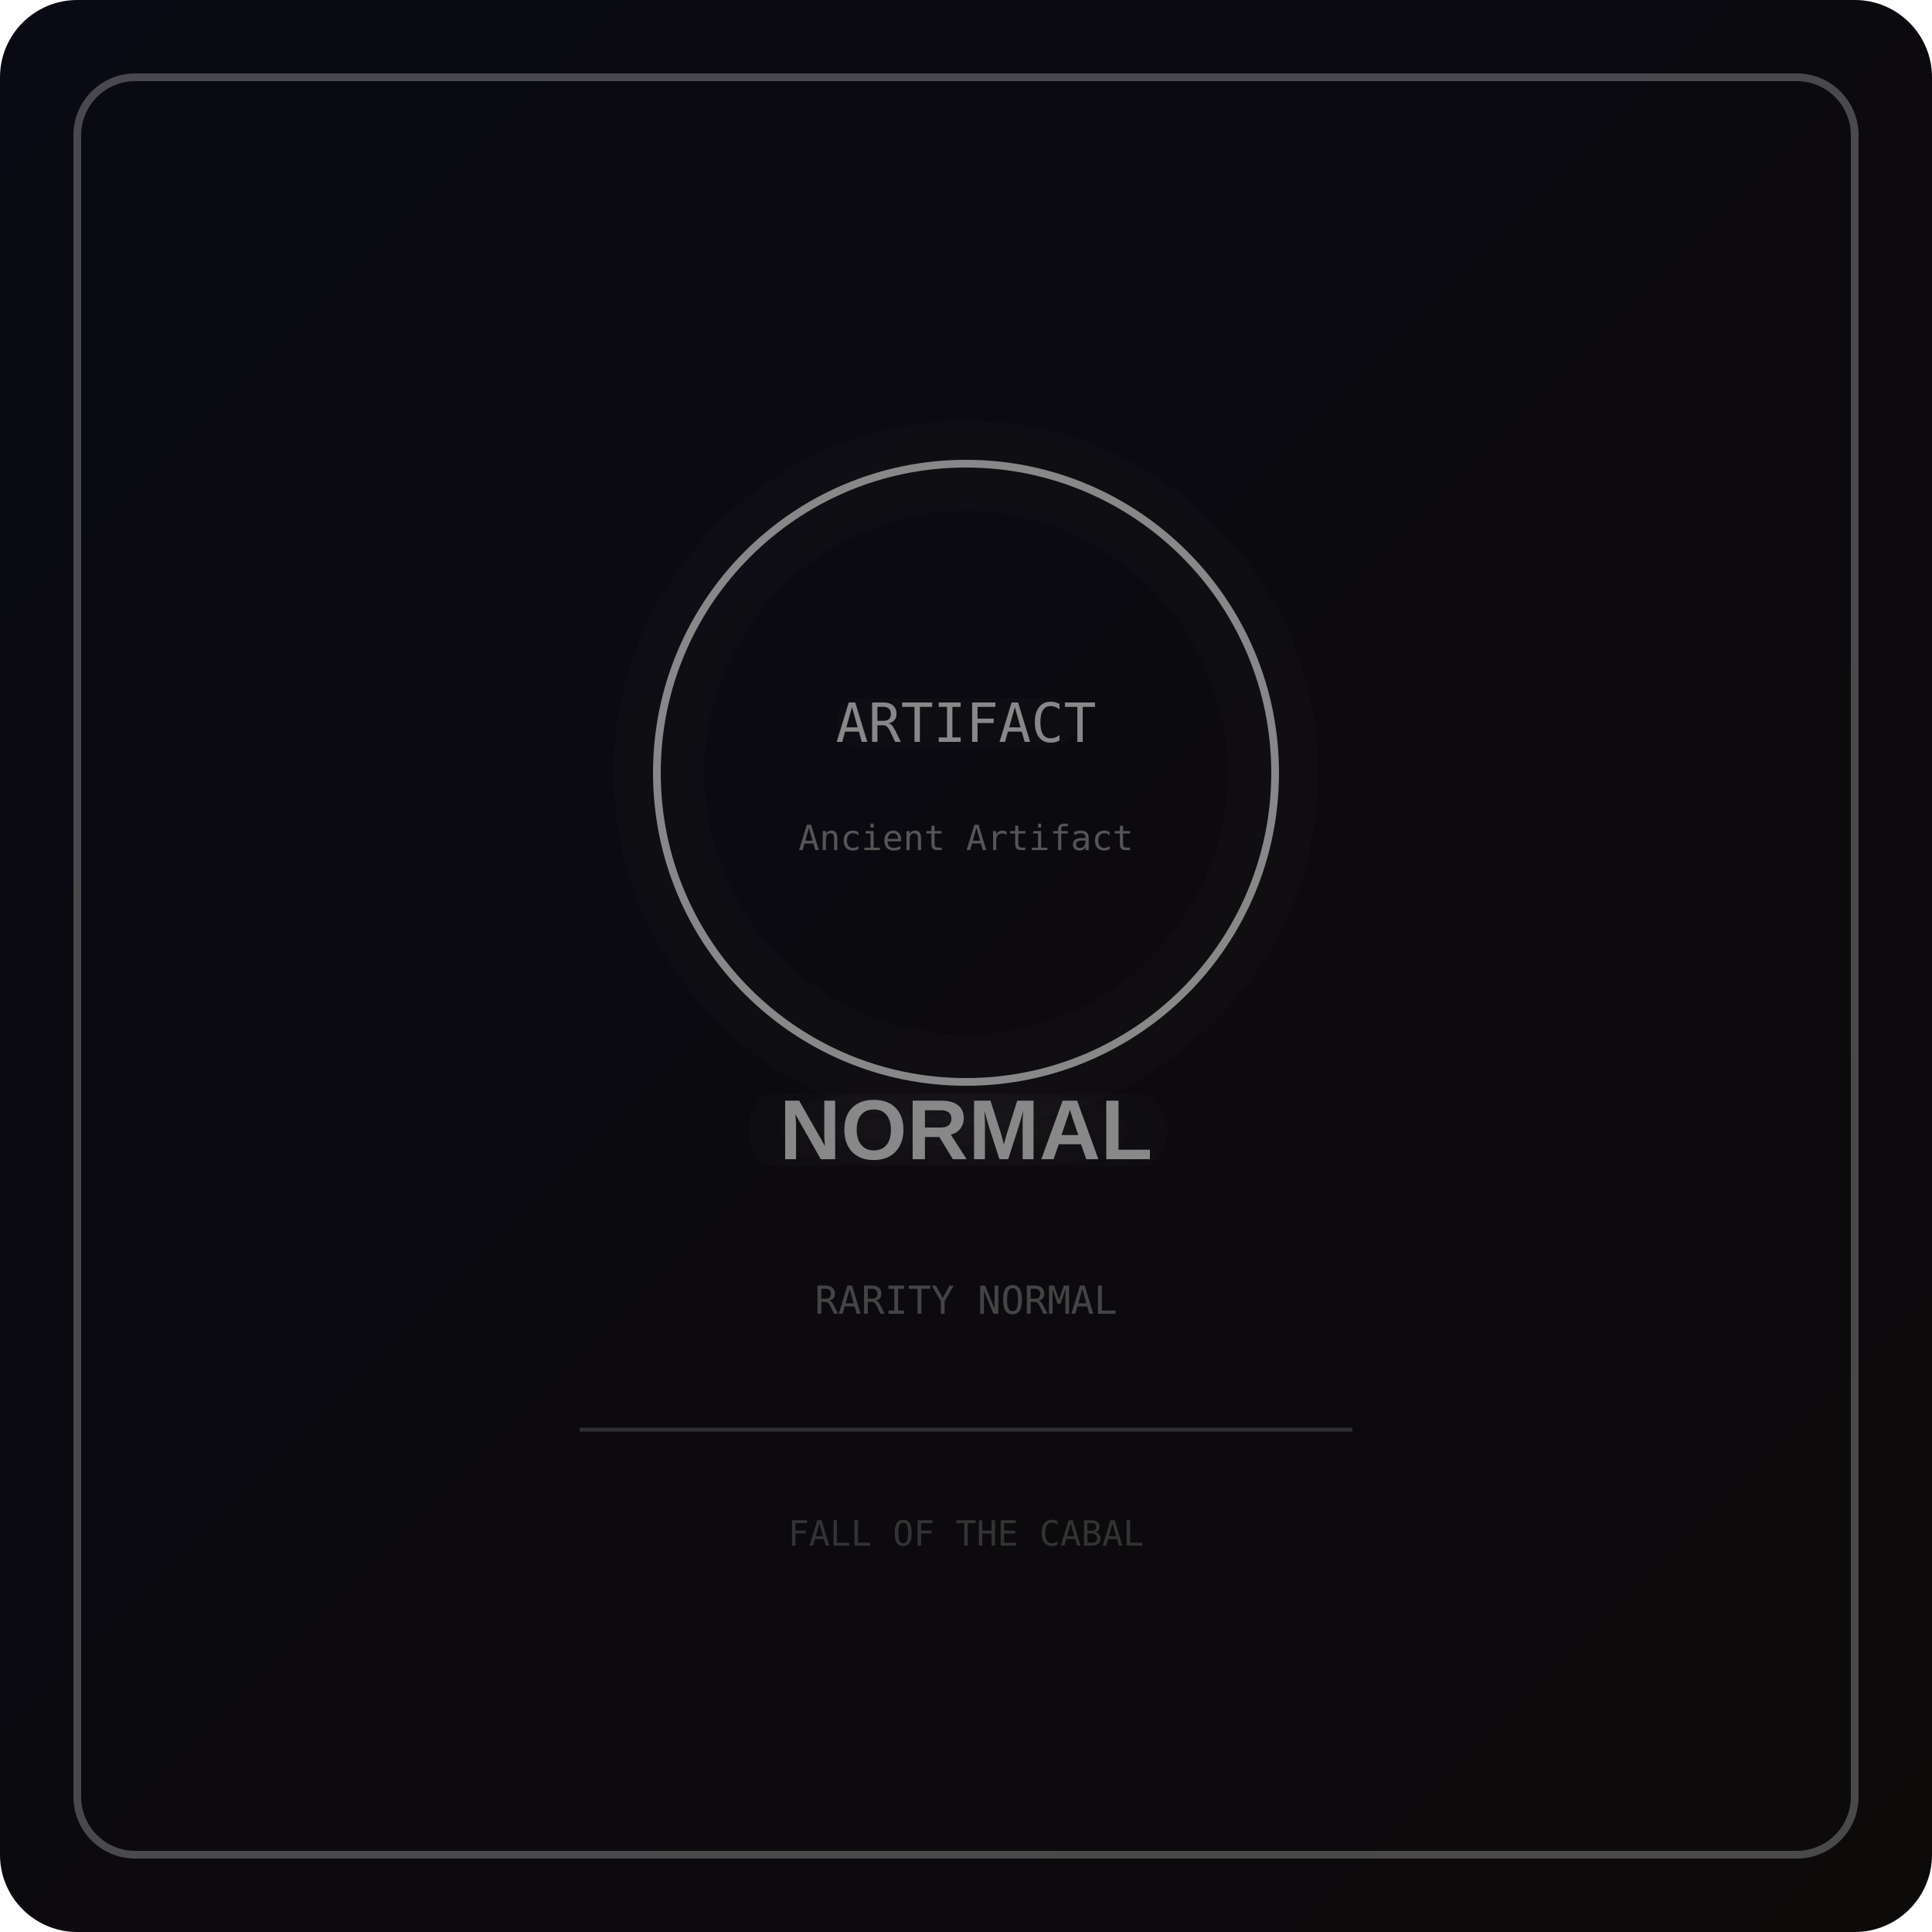
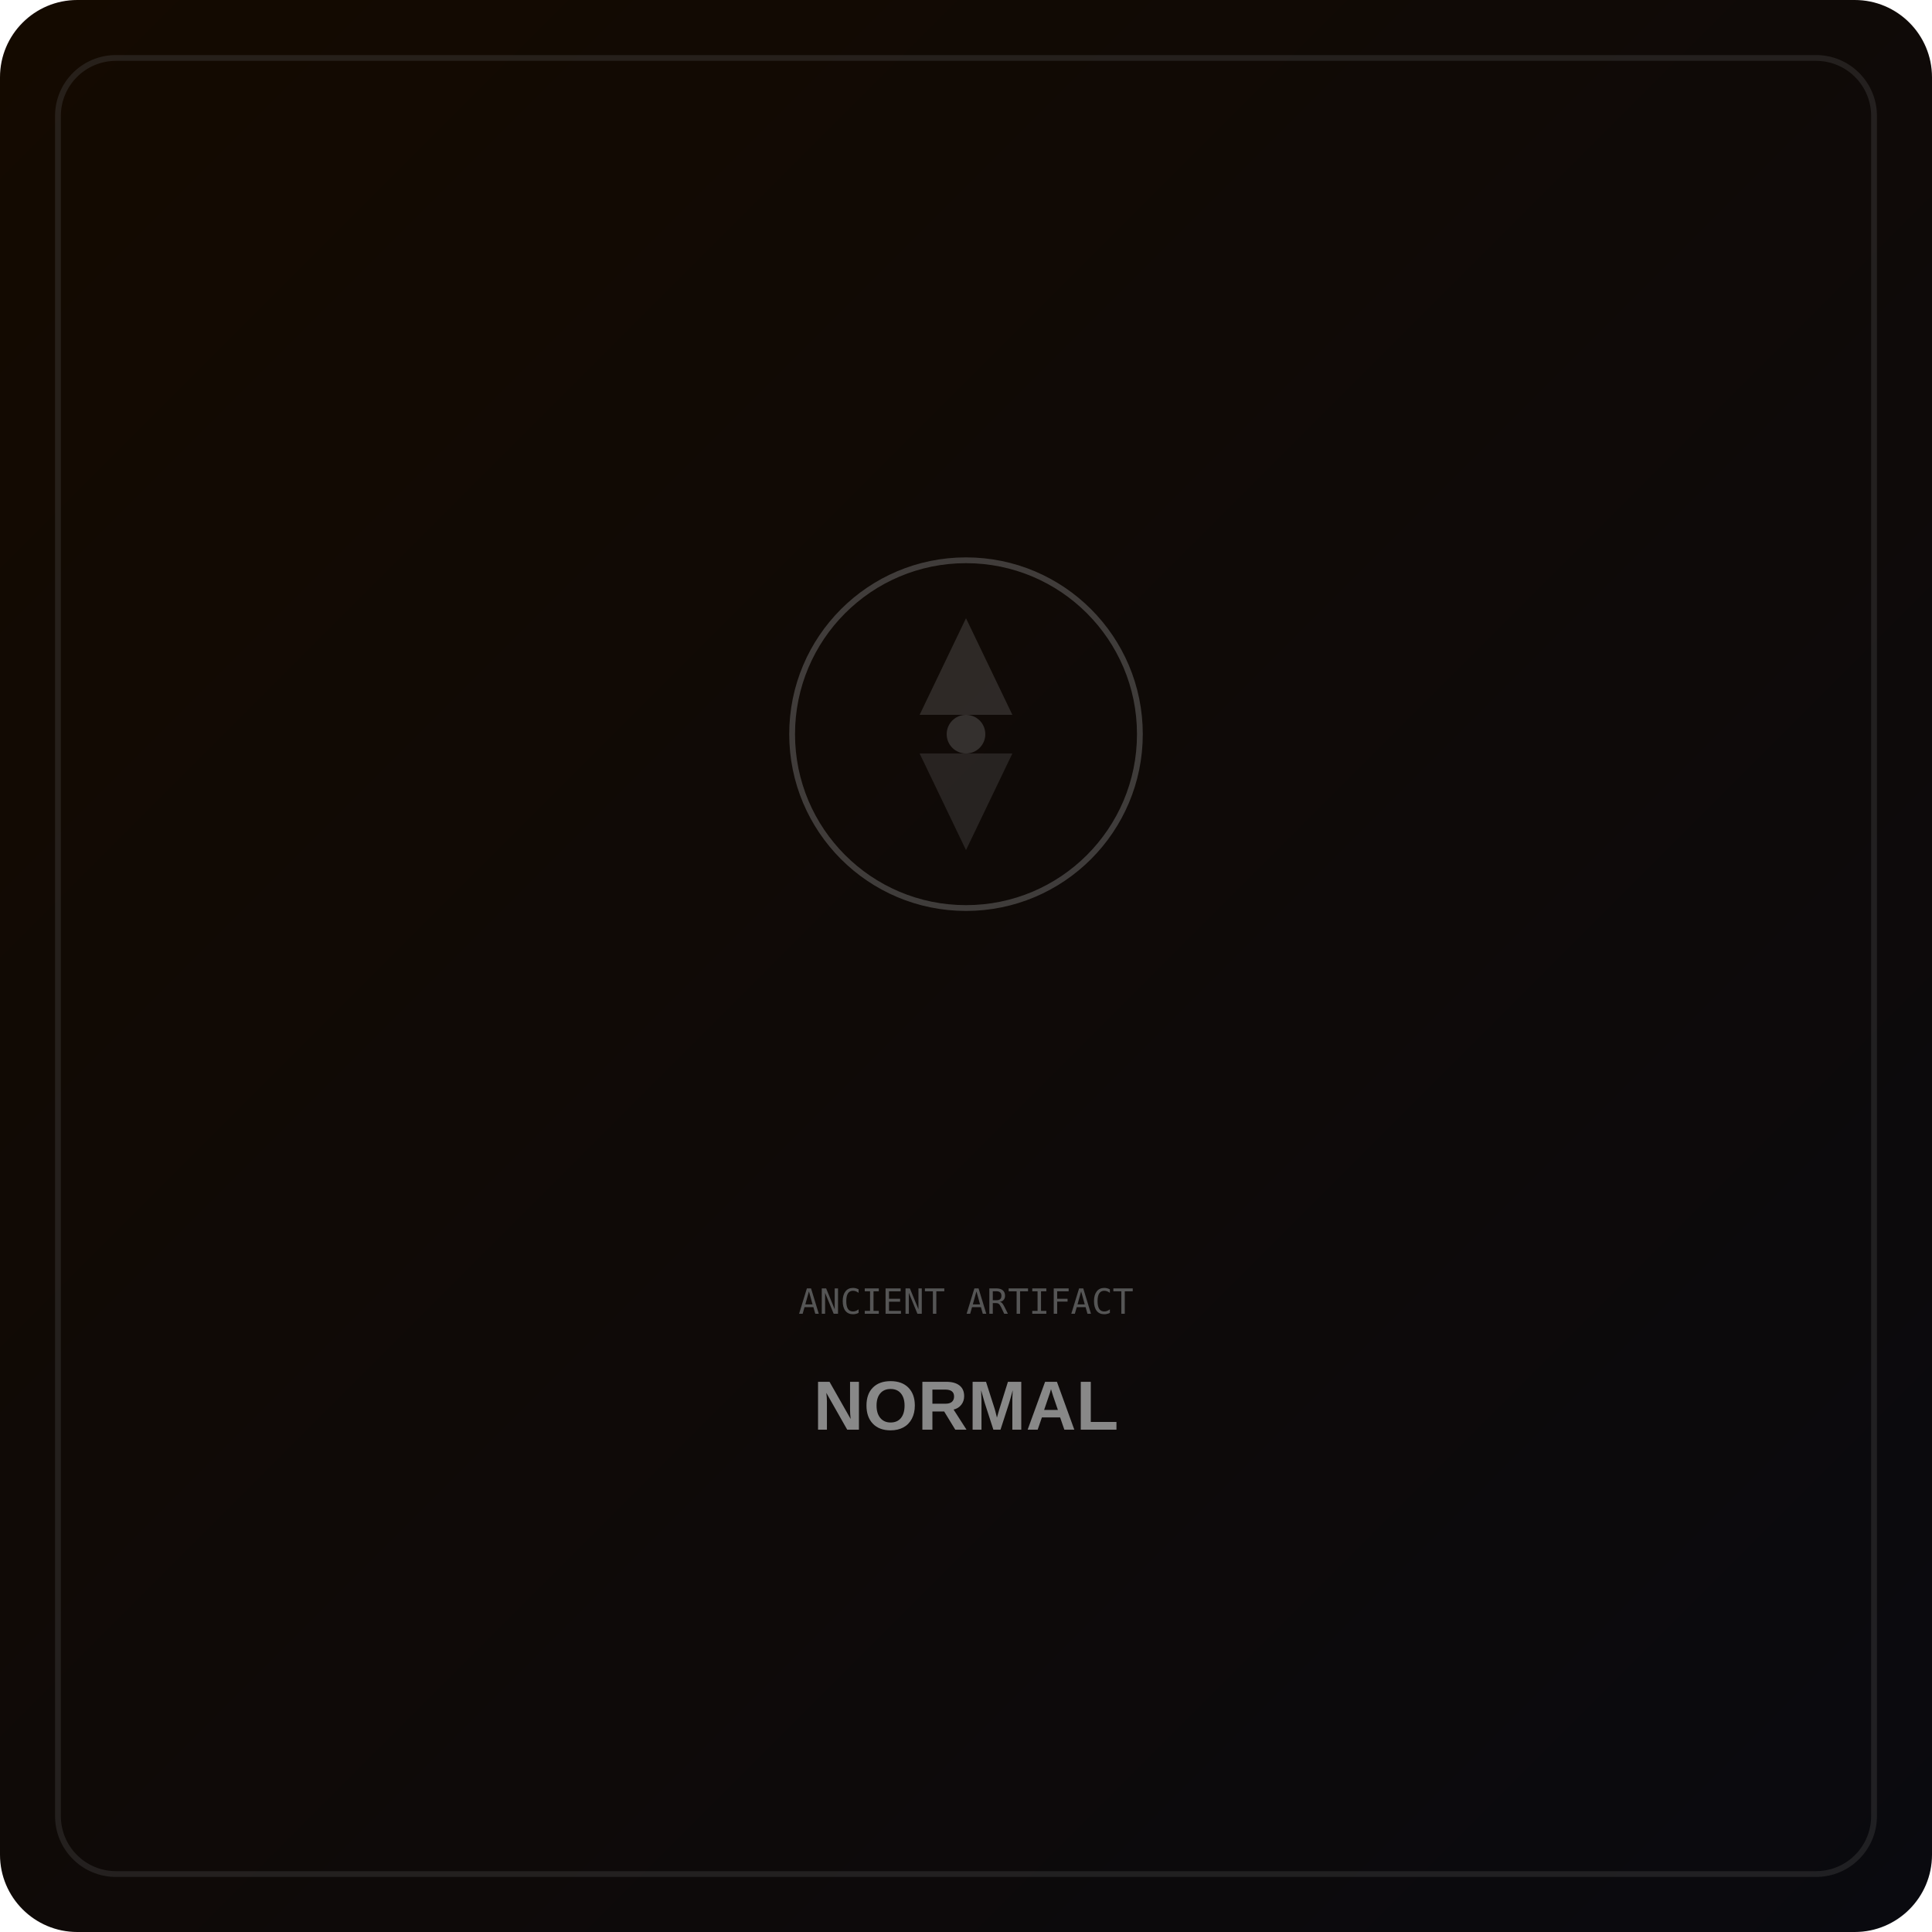
<svg xmlns="http://www.w3.org/2000/svg" viewBox="0 0 500 500" width="500" height="500">
  <defs>
    <linearGradient id="bg" x1="0%" y1="0%" x2="100%" y2="100%">
-       <stop offset="0%" stop-color="#0a0a14" />
-       <stop offset="100%" stop-color="#0d0a0a" />
+       <stop offset="0%" stop-color="#140a00" />
+       <stop offset="100%" stop-color="#0a0a0f" />
    </linearGradient>
    <filter id="g">
-       <feDropShadow dx="0" dy="0" stdDeviation="10" flood-color="#555" flood-opacity="0.5" />
+       <feDropShadow dx="0" dy="0" stdDeviation="10" flood-color="#888888" flood-opacity="0.6" />
    </filter>
  </defs>
  <rect width="500" height="500" fill="url(#bg)" rx="20" />
-   <rect x="20" y="20" width="460" height="460" fill="none" stroke="#888888" stroke-width="2" rx="15" opacity="0.5" />
-   <circle cx="250" cy="200" r="80" fill="none" stroke="#888888" stroke-width="2" filter="url(#g)" />
-   <text x="250" y="192" text-anchor="middle" font-family="monospace" font-size="14" fill="#888888" filter="url(#g)">ARTIFACT</text>
-   <text x="250" y="220" text-anchor="middle" font-family="monospace" font-size="9" fill="#555">Ancient Artifact</text>
-   <text x="250" y="300" text-anchor="middle" font-family="Arial,sans-serif" font-size="22" font-weight="bold" fill="#888888" filter="url(#g)">NORMAL</text>
-   <text x="250" y="340" text-anchor="middle" font-family="monospace" font-size="10" fill="#444">RARITY NORMAL</text>
-   <line x1="150" y1="370" x2="350" y2="370" stroke="#888888" stroke-width="1" opacity="0.3" />
-   <text x="250" y="400" text-anchor="middle" font-family="monospace" font-size="9" fill="#333">FALL OF THE CABAL</text>
+   <rect x="15" y="15" width="470" height="470" fill="none" stroke="#555" stroke-width="1.5" rx="15" opacity="0.3" />
+   <circle cx="250" cy="190" r="45" fill="none" stroke="#888888" stroke-width="1.5" opacity="0.4" />
+   <polygon points="250,160 238,185 262,185" fill="#888888" opacity="0.25" />
+   <polygon points="250,220 238,195 262,195" fill="#888888" opacity="0.2" />
+   <circle cx="250" cy="190" r="5" fill="#888888" opacity="0.3" />
+   <text x="250" y="340" text-anchor="middle" font-family="monospace" font-size="9" fill="#555">ANCIENT ARTIFACT</text>
+   <text x="250" y="370" text-anchor="middle" font-family="Arial,sans-serif" font-size="18" font-weight="bold" fill="#888888">NORMAL</text>
</svg>
